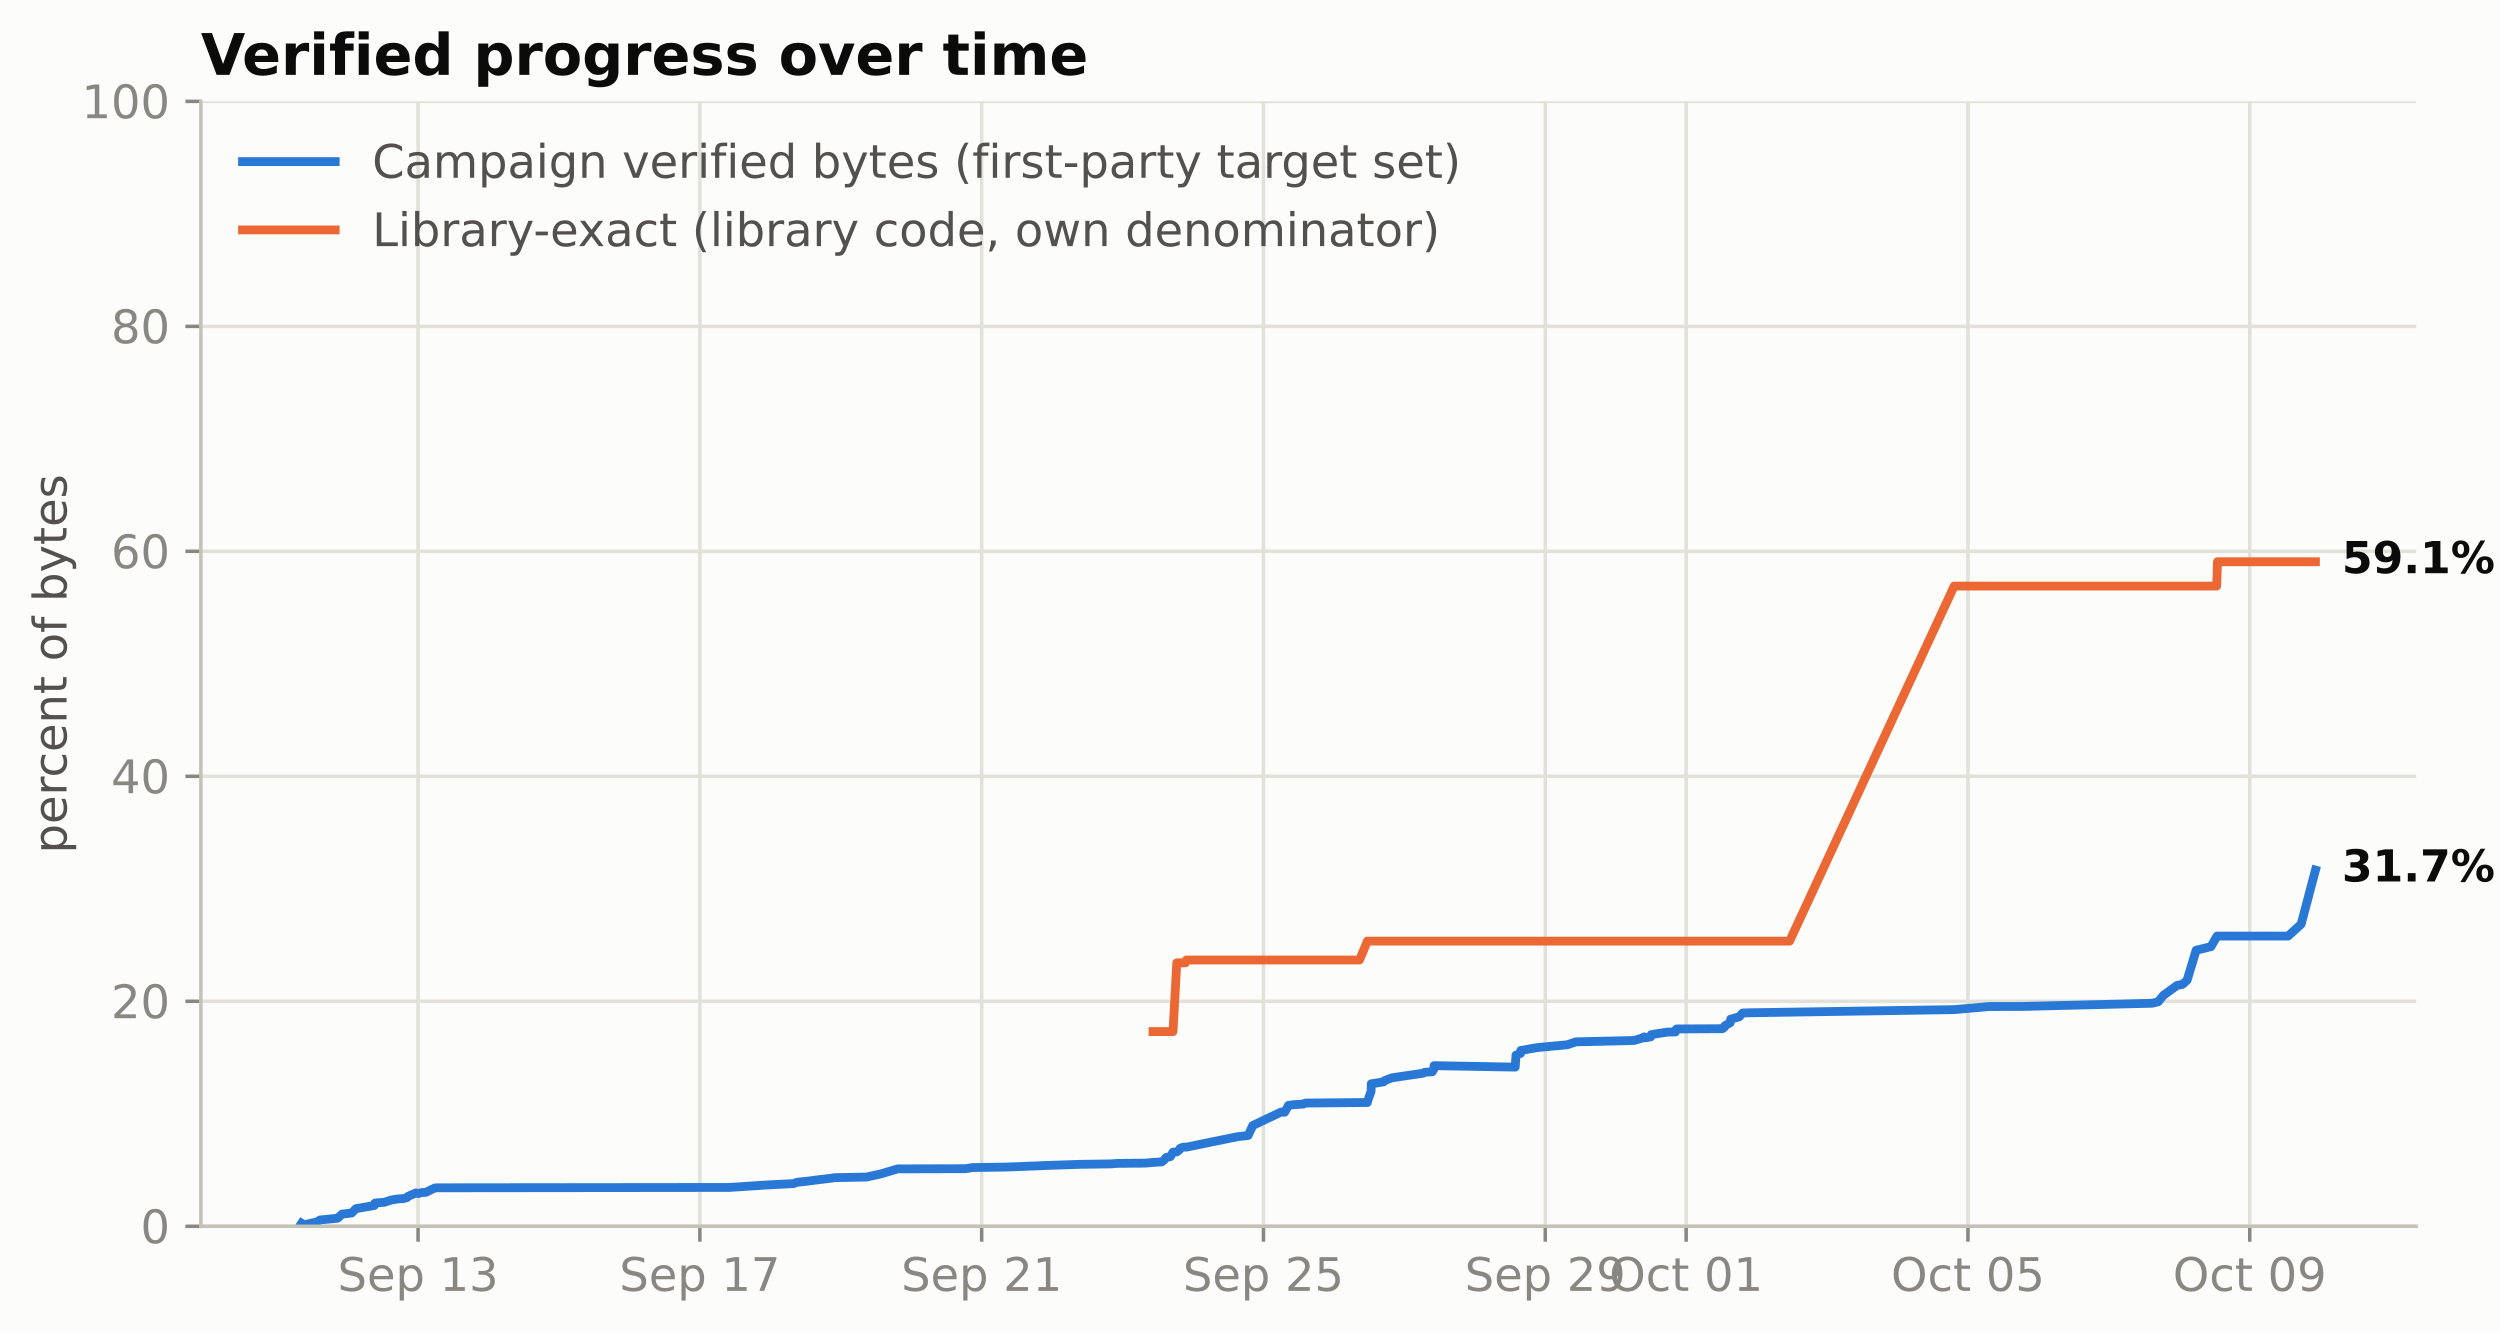
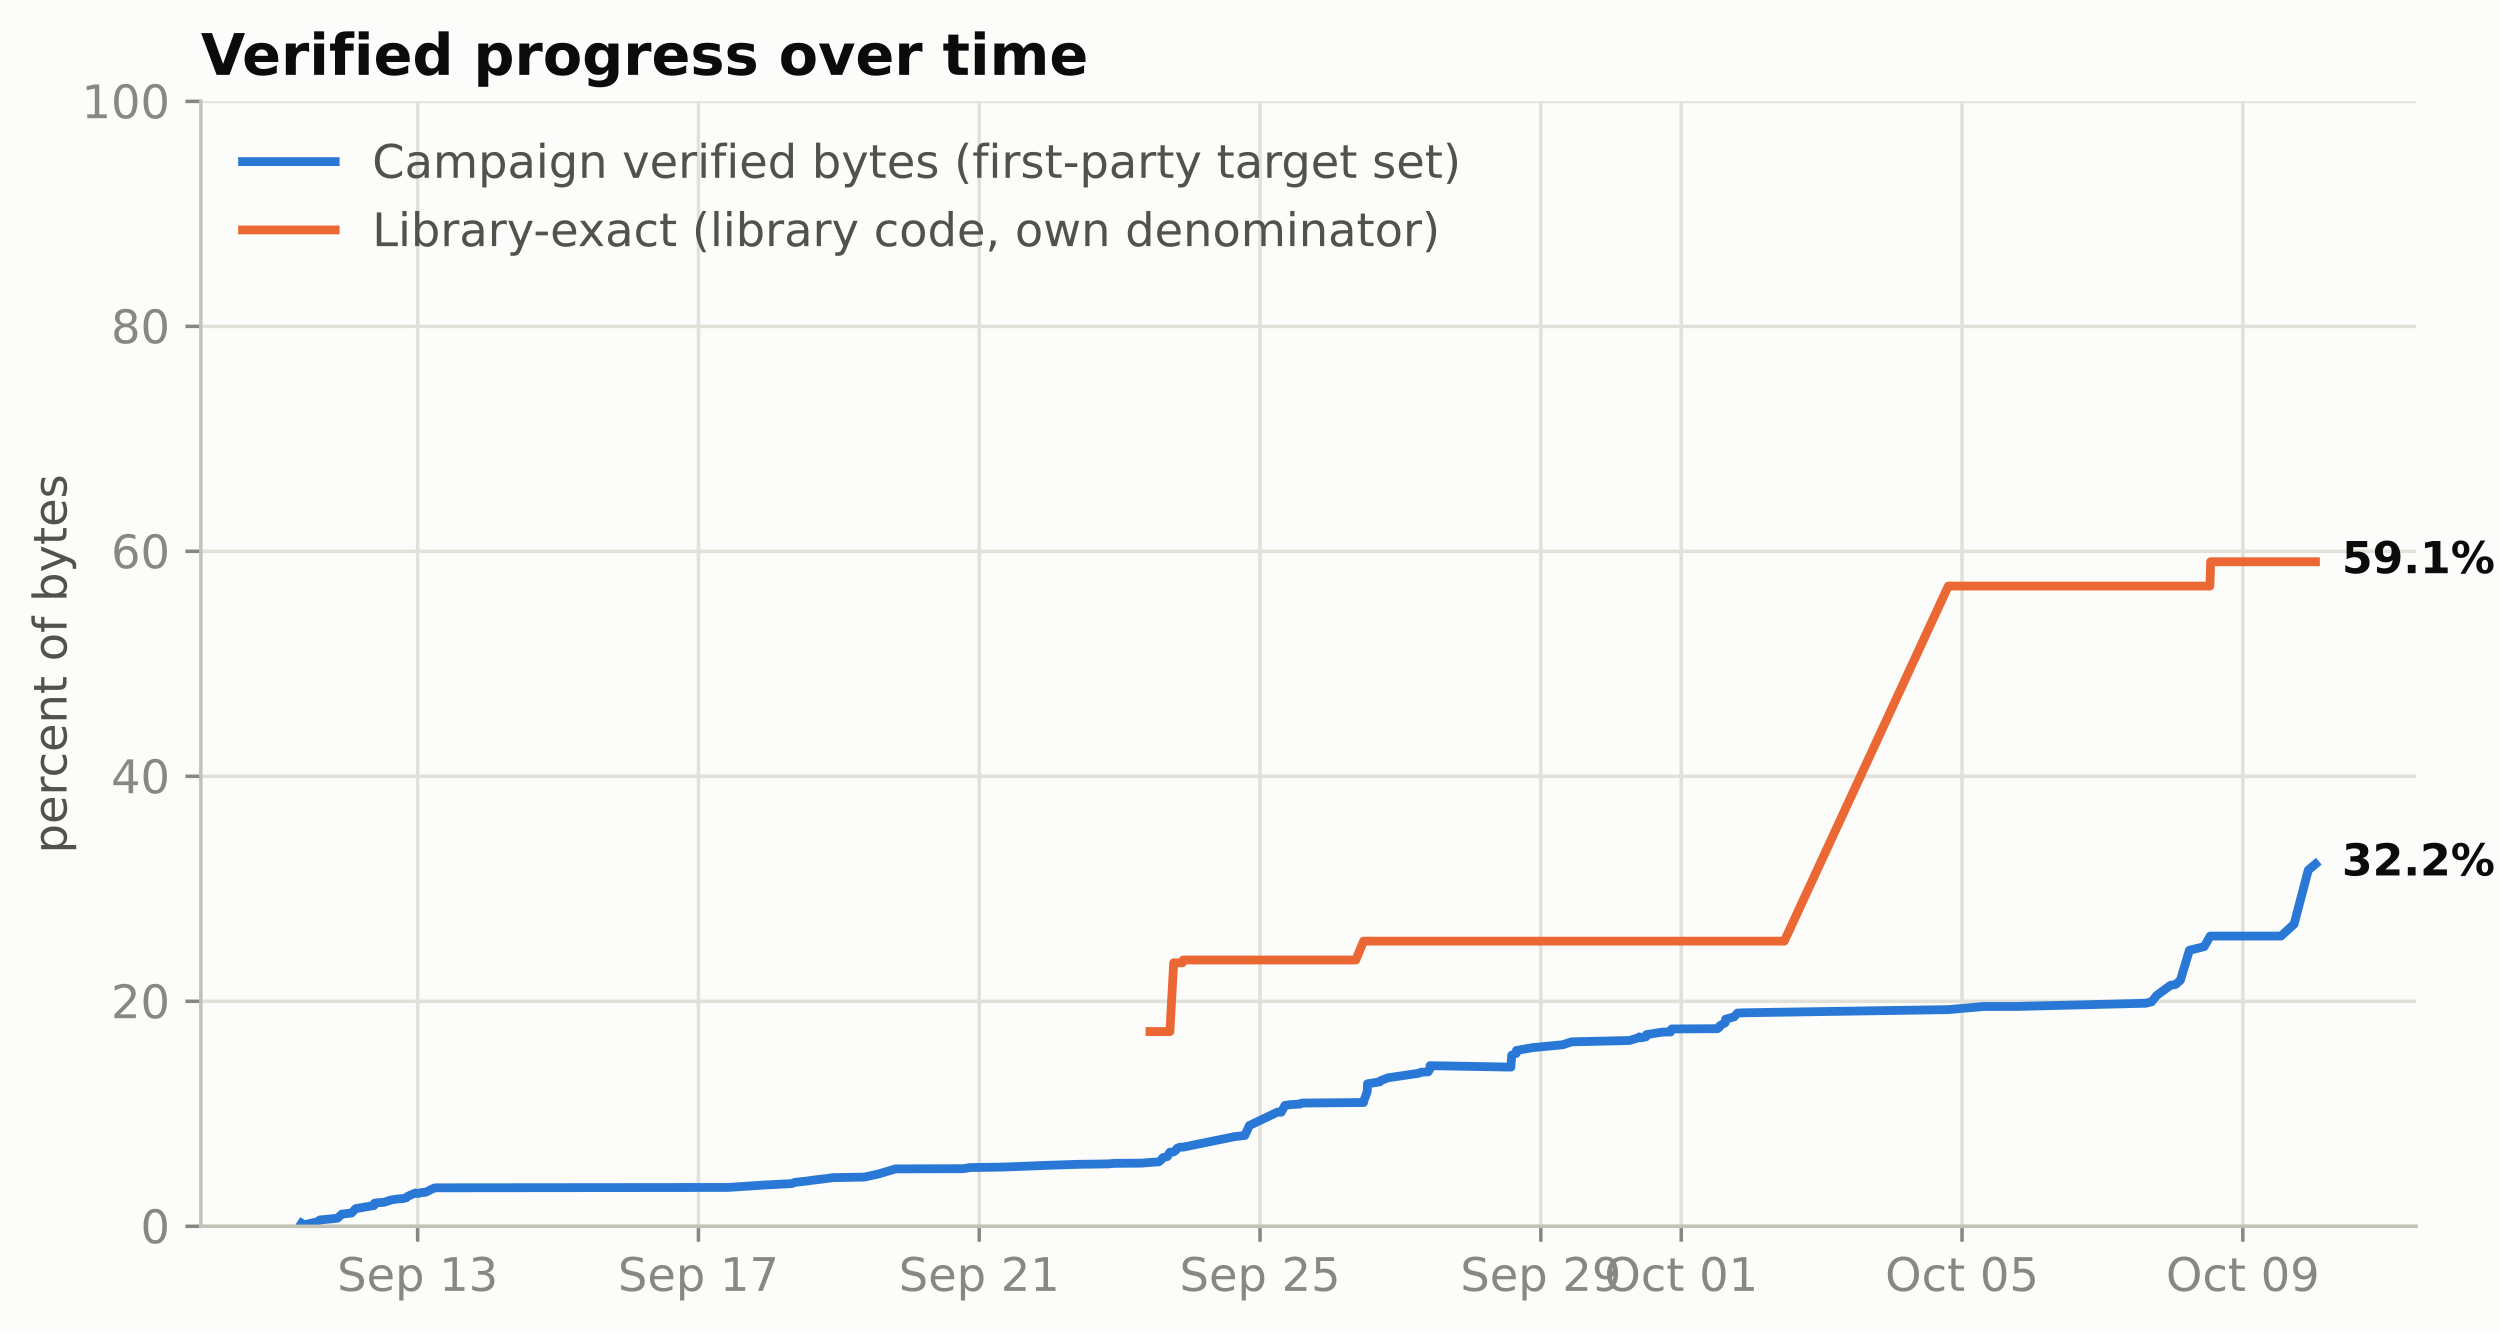
<svg xmlns="http://www.w3.org/2000/svg" xmlns:xlink="http://www.w3.org/1999/xlink" width="566.745pt" height="302.26pt" viewBox="0 0 566.745 302.26" version="1.1">
  <defs>
    <style type="text/css">*{stroke-linejoin: round; stroke-linecap: butt}</style>
  </defs>
  <g id="figure_1">
    <g id="patch_1">
      <path d="M 0 302.26  L 566.745 302.26  L 566.745 0  L 0 0  z " style="fill: #fcfcfb" />
    </g>
    <g id="axes_1">
      <g id="patch_2">
        <path d="M 45.536 278  L 547.736 278  L 547.736 22.976  L 45.536 22.976  z " style="fill: #fcfcfb" />
      </g>
      <g id="matplotlib.axis_1">
        <g id="xtick_1">
          <g id="line2d_1">
-             <path d="M 94.775 278  L 94.775 22.976  " clip-path="url(#pf7d3f120eb)" style="fill: none; stroke: #e1e0d9; stroke-width: 0.8; stroke-linecap: square" />
+             <path d="M 94.682 278  L 94.682 22.976  " clip-path="url(#pf7d3f120eb)" style="fill: none; stroke: #e1e0d9; stroke-width: 0.8; stroke-linecap: square" />
          </g>
          <g id="line2d_2">
            <defs>
              <path id="mc9588ca993" d="M 0 0  L 0 3.5  " style="stroke: #898781; stroke-width: 0.8" />
            </defs>
            <g>
-               <use xlink:href="#mc9588ca993" x="94.775" y="278" style="fill: #898781; stroke: #898781; stroke-width: 0.8" />
+               <use xlink:href="#mc9588ca993" x="94.682" y="278" style="fill: #898781; stroke: #898781; stroke-width: 0.8" />
            </g>
          </g>
          <g id="text_1">
-             <text style="font-size: 10.5px; font-family: 'Segoe UI', 'DejaVu Sans', 'Bitstream Vera Sans', 'Computer Modern Sans Serif', 'Lucida Grande', 'Verdana', 'Geneva', 'Lucid', 'Arial', 'Helvetica', 'Avant Garde', sans-serif; text-anchor: middle; fill: #898781" x="94.775" y="292.645" transform="rotate(-0 94.77547 292.6447)">Sep 13</text>
+             <text style="font-size: 10.5px; font-family: 'Segoe UI', 'DejaVu Sans', 'Bitstream Vera Sans', 'Computer Modern Sans Serif', 'Lucida Grande', 'Verdana', 'Geneva', 'Lucid', 'Arial', 'Helvetica', 'Avant Garde', sans-serif; text-anchor: middle; fill: #898781" x="94.682" y="292.645" transform="rotate(-0 94.6816 292.6447)">Sep 13</text>
          </g>
        </g>
        <g id="xtick_2">
          <g id="line2d_3">
-             <path d="M 158.658 278  L 158.658 22.976  " clip-path="url(#pf7d3f120eb)" style="fill: none; stroke: #e1e0d9; stroke-width: 0.8; stroke-linecap: square" />
+             <path d="M 158.337 278  L 158.337 22.976  " clip-path="url(#pf7d3f120eb)" style="fill: none; stroke: #e1e0d9; stroke-width: 0.8; stroke-linecap: square" />
          </g>
          <g id="line2d_4">
            <g>
-               <use xlink:href="#mc9588ca993" x="158.658" y="278" style="fill: #898781; stroke: #898781; stroke-width: 0.8" />
+               <use xlink:href="#mc9588ca993" x="158.337" y="278" style="fill: #898781; stroke: #898781; stroke-width: 0.8" />
            </g>
          </g>
          <g id="text_2">
-             <text style="font-size: 10.5px; font-family: 'Segoe UI', 'DejaVu Sans', 'Bitstream Vera Sans', 'Computer Modern Sans Serif', 'Lucida Grande', 'Verdana', 'Geneva', 'Lucid', 'Arial', 'Helvetica', 'Avant Garde', sans-serif; text-anchor: middle; fill: #898781" x="158.658" y="292.645" transform="rotate(-0 158.6583 292.6447)">Sep 17</text>
+             <text style="font-size: 10.5px; font-family: 'Segoe UI', 'DejaVu Sans', 'Bitstream Vera Sans', 'Computer Modern Sans Serif', 'Lucida Grande', 'Verdana', 'Geneva', 'Lucid', 'Arial', 'Helvetica', 'Avant Garde', sans-serif; text-anchor: middle; fill: #898781" x="158.337" y="292.645" transform="rotate(-0 158.3374 292.6447)">Sep 17</text>
          </g>
        </g>
        <g id="xtick_3">
          <g id="line2d_5">
-             <path d="M 222.541 278  L 222.541 22.976  " clip-path="url(#pf7d3f120eb)" style="fill: none; stroke: #e1e0d9; stroke-width: 0.8; stroke-linecap: square" />
+             <path d="M 221.993 278  L 221.993 22.976  " clip-path="url(#pf7d3f120eb)" style="fill: none; stroke: #e1e0d9; stroke-width: 0.8; stroke-linecap: square" />
          </g>
          <g id="line2d_6">
            <g>
-               <use xlink:href="#mc9588ca993" x="222.541" y="278" style="fill: #898781; stroke: #898781; stroke-width: 0.8" />
+               <use xlink:href="#mc9588ca993" x="221.993" y="278" style="fill: #898781; stroke: #898781; stroke-width: 0.8" />
            </g>
          </g>
          <g id="text_3">
-             <text style="font-size: 10.5px; font-family: 'Segoe UI', 'DejaVu Sans', 'Bitstream Vera Sans', 'Computer Modern Sans Serif', 'Lucida Grande', 'Verdana', 'Geneva', 'Lucid', 'Arial', 'Helvetica', 'Avant Garde', sans-serif; text-anchor: middle; fill: #898781" x="222.541" y="292.645" transform="rotate(-0 222.5411 292.6447)">Sep 21</text>
+             <text style="font-size: 10.5px; font-family: 'Segoe UI', 'DejaVu Sans', 'Bitstream Vera Sans', 'Computer Modern Sans Serif', 'Lucida Grande', 'Verdana', 'Geneva', 'Lucid', 'Arial', 'Helvetica', 'Avant Garde', sans-serif; text-anchor: middle; fill: #898781" x="221.993" y="292.645" transform="rotate(-0 221.9932 292.6447)">Sep 21</text>
          </g>
        </g>
        <g id="xtick_4">
          <g id="line2d_7">
-             <path d="M 286.424 278  L 286.424 22.976  " clip-path="url(#pf7d3f120eb)" style="fill: none; stroke: #e1e0d9; stroke-width: 0.8; stroke-linecap: square" />
+             <path d="M 285.649 278  L 285.649 22.976  " clip-path="url(#pf7d3f120eb)" style="fill: none; stroke: #e1e0d9; stroke-width: 0.8; stroke-linecap: square" />
          </g>
          <g id="line2d_8">
            <g>
-               <use xlink:href="#mc9588ca993" x="286.424" y="278" style="fill: #898781; stroke: #898781; stroke-width: 0.8" />
+               <use xlink:href="#mc9588ca993" x="285.649" y="278" style="fill: #898781; stroke: #898781; stroke-width: 0.8" />
            </g>
          </g>
          <g id="text_4">
-             <text style="font-size: 10.5px; font-family: 'Segoe UI', 'DejaVu Sans', 'Bitstream Vera Sans', 'Computer Modern Sans Serif', 'Lucida Grande', 'Verdana', 'Geneva', 'Lucid', 'Arial', 'Helvetica', 'Avant Garde', sans-serif; text-anchor: middle; fill: #898781" x="286.424" y="292.645" transform="rotate(-0 286.4239 292.6447)">Sep 25</text>
+             <text style="font-size: 10.5px; font-family: 'Segoe UI', 'DejaVu Sans', 'Bitstream Vera Sans', 'Computer Modern Sans Serif', 'Lucida Grande', 'Verdana', 'Geneva', 'Lucid', 'Arial', 'Helvetica', 'Avant Garde', sans-serif; text-anchor: middle; fill: #898781" x="285.649" y="292.645" transform="rotate(-0 285.6489 292.6447)">Sep 25</text>
          </g>
        </g>
        <g id="xtick_5">
          <g id="line2d_9">
-             <path d="M 350.307 278  L 350.307 22.976  " clip-path="url(#pf7d3f120eb)" style="fill: none; stroke: #e1e0d9; stroke-width: 0.8; stroke-linecap: square" />
+             <path d="M 349.305 278  L 349.305 22.976  " clip-path="url(#pf7d3f120eb)" style="fill: none; stroke: #e1e0d9; stroke-width: 0.8; stroke-linecap: square" />
          </g>
          <g id="line2d_10">
            <g>
-               <use xlink:href="#mc9588ca993" x="350.307" y="278" style="fill: #898781; stroke: #898781; stroke-width: 0.8" />
+               <use xlink:href="#mc9588ca993" x="349.305" y="278" style="fill: #898781; stroke: #898781; stroke-width: 0.8" />
            </g>
          </g>
          <g id="text_5">
-             <text style="font-size: 10.5px; font-family: 'Segoe UI', 'DejaVu Sans', 'Bitstream Vera Sans', 'Computer Modern Sans Serif', 'Lucida Grande', 'Verdana', 'Geneva', 'Lucid', 'Arial', 'Helvetica', 'Avant Garde', sans-serif; text-anchor: middle; fill: #898781" x="350.307" y="292.645" transform="rotate(-0 350.3067 292.6447)">Sep 29</text>
+             <text style="font-size: 10.5px; font-family: 'Segoe UI', 'DejaVu Sans', 'Bitstream Vera Sans', 'Computer Modern Sans Serif', 'Lucida Grande', 'Verdana', 'Geneva', 'Lucid', 'Arial', 'Helvetica', 'Avant Garde', sans-serif; text-anchor: middle; fill: #898781" x="349.305" y="292.645" transform="rotate(-0 349.3047 292.6447)">Sep 29</text>
          </g>
        </g>
        <g id="xtick_6">
          <g id="line2d_11">
-             <path d="M 382.248 278  L 382.248 22.976  " clip-path="url(#pf7d3f120eb)" style="fill: none; stroke: #e1e0d9; stroke-width: 0.8; stroke-linecap: square" />
+             <path d="M 381.133 278  L 381.133 22.976  " clip-path="url(#pf7d3f120eb)" style="fill: none; stroke: #e1e0d9; stroke-width: 0.8; stroke-linecap: square" />
          </g>
          <g id="line2d_12">
            <g>
-               <use xlink:href="#mc9588ca993" x="382.248" y="278" style="fill: #898781; stroke: #898781; stroke-width: 0.8" />
+               <use xlink:href="#mc9588ca993" x="381.133" y="278" style="fill: #898781; stroke: #898781; stroke-width: 0.8" />
            </g>
          </g>
          <g id="text_6">
-             <text style="font-size: 10.5px; font-family: 'Segoe UI', 'DejaVu Sans', 'Bitstream Vera Sans', 'Computer Modern Sans Serif', 'Lucida Grande', 'Verdana', 'Geneva', 'Lucid', 'Arial', 'Helvetica', 'Avant Garde', sans-serif; text-anchor: middle; fill: #898781" x="382.248" y="292.645" transform="rotate(-0 382.2481 292.6447)">Oct 01</text>
+             <text style="font-size: 10.5px; font-family: 'Segoe UI', 'DejaVu Sans', 'Bitstream Vera Sans', 'Computer Modern Sans Serif', 'Lucida Grande', 'Verdana', 'Geneva', 'Lucid', 'Arial', 'Helvetica', 'Avant Garde', sans-serif; text-anchor: middle; fill: #898781" x="381.133" y="292.645" transform="rotate(-0 381.1326 292.6447)">Oct 01</text>
          </g>
        </g>
        <g id="xtick_7">
          <g id="line2d_13">
-             <path d="M 446.131 278  L 446.131 22.976  " clip-path="url(#pf7d3f120eb)" style="fill: none; stroke: #e1e0d9; stroke-width: 0.8; stroke-linecap: square" />
+             <path d="M 444.788 278  L 444.788 22.976  " clip-path="url(#pf7d3f120eb)" style="fill: none; stroke: #e1e0d9; stroke-width: 0.8; stroke-linecap: square" />
          </g>
          <g id="line2d_14">
            <g>
-               <use xlink:href="#mc9588ca993" x="446.131" y="278" style="fill: #898781; stroke: #898781; stroke-width: 0.8" />
+               <use xlink:href="#mc9588ca993" x="444.788" y="278" style="fill: #898781; stroke: #898781; stroke-width: 0.8" />
            </g>
          </g>
          <g id="text_7">
-             <text style="font-size: 10.5px; font-family: 'Segoe UI', 'DejaVu Sans', 'Bitstream Vera Sans', 'Computer Modern Sans Serif', 'Lucida Grande', 'Verdana', 'Geneva', 'Lucid', 'Arial', 'Helvetica', 'Avant Garde', sans-serif; text-anchor: middle; fill: #898781" x="446.131" y="292.645" transform="rotate(-0 446.1309 292.6447)">Oct 05</text>
+             <text style="font-size: 10.5px; font-family: 'Segoe UI', 'DejaVu Sans', 'Bitstream Vera Sans', 'Computer Modern Sans Serif', 'Lucida Grande', 'Verdana', 'Geneva', 'Lucid', 'Arial', 'Helvetica', 'Avant Garde', sans-serif; text-anchor: middle; fill: #898781" x="444.788" y="292.645" transform="rotate(-0 444.7884 292.6447)">Oct 05</text>
          </g>
        </g>
        <g id="xtick_8">
          <g id="line2d_15">
-             <path d="M 510.014 278  L 510.014 22.976  " clip-path="url(#pf7d3f120eb)" style="fill: none; stroke: #e1e0d9; stroke-width: 0.8; stroke-linecap: square" />
+             <path d="M 508.444 278  L 508.444 22.976  " clip-path="url(#pf7d3f120eb)" style="fill: none; stroke: #e1e0d9; stroke-width: 0.8; stroke-linecap: square" />
          </g>
          <g id="line2d_16">
            <g>
-               <use xlink:href="#mc9588ca993" x="510.014" y="278" style="fill: #898781; stroke: #898781; stroke-width: 0.8" />
+               <use xlink:href="#mc9588ca993" x="508.444" y="278" style="fill: #898781; stroke: #898781; stroke-width: 0.8" />
            </g>
          </g>
          <g id="text_8">
-             <text style="font-size: 10.5px; font-family: 'Segoe UI', 'DejaVu Sans', 'Bitstream Vera Sans', 'Computer Modern Sans Serif', 'Lucida Grande', 'Verdana', 'Geneva', 'Lucid', 'Arial', 'Helvetica', 'Avant Garde', sans-serif; text-anchor: middle; fill: #898781" x="510.014" y="292.645" transform="rotate(-0 510.0137 292.6447)">Oct 09</text>
+             <text style="font-size: 10.5px; font-family: 'Segoe UI', 'DejaVu Sans', 'Bitstream Vera Sans', 'Computer Modern Sans Serif', 'Lucida Grande', 'Verdana', 'Geneva', 'Lucid', 'Arial', 'Helvetica', 'Avant Garde', sans-serif; text-anchor: middle; fill: #898781" x="508.444" y="292.645" transform="rotate(-0 508.4442 292.6447)">Oct 09</text>
          </g>
        </g>
      </g>
      <g id="matplotlib.axis_2">
        <g id="ytick_1">
          <g id="line2d_17">
            <path d="M 45.536 278  L 547.736 278  " clip-path="url(#pf7d3f120eb)" style="fill: none; stroke: #e1e0d9; stroke-width: 0.8; stroke-linecap: square" />
          </g>
          <g id="line2d_18">
            <defs>
              <path id="mee49852863" d="M 0 0  L -3.5 0  " style="stroke: #898781; stroke-width: 0.8" />
            </defs>
            <g>
              <use xlink:href="#mee49852863" x="45.536" y="278" style="fill: #898781; stroke: #898781; stroke-width: 0.8" />
            </g>
          </g>
          <g id="text_9">
            <text style="font-size: 10.5px; font-family: 'Segoe UI', 'DejaVu Sans', 'Bitstream Vera Sans', 'Computer Modern Sans Serif', 'Lucida Grande', 'Verdana', 'Geneva', 'Lucid', 'Arial', 'Helvetica', 'Avant Garde', sans-serif; text-anchor: end; fill: #898781" x="38.536" y="281.823" transform="rotate(-0 38.53609 281.8225)">0</text>
          </g>
        </g>
        <g id="ytick_2">
          <g id="line2d_19">
            <path d="M 45.536 226.996  L 547.736 226.996  " clip-path="url(#pf7d3f120eb)" style="fill: none; stroke: #e1e0d9; stroke-width: 0.8; stroke-linecap: square" />
          </g>
          <g id="line2d_20">
            <g>
              <use xlink:href="#mee49852863" x="45.536" y="226.996" style="fill: #898781; stroke: #898781; stroke-width: 0.8" />
            </g>
          </g>
          <g id="text_10">
            <text style="font-size: 10.5px; font-family: 'Segoe UI', 'DejaVu Sans', 'Bitstream Vera Sans', 'Computer Modern Sans Serif', 'Lucida Grande', 'Verdana', 'Geneva', 'Lucid', 'Arial', 'Helvetica', 'Avant Garde', sans-serif; text-anchor: end; fill: #898781" x="38.536" y="230.818" transform="rotate(-0 38.53609 230.8177)">20</text>
          </g>
        </g>
        <g id="ytick_3">
          <g id="line2d_21">
            <path d="M 45.536 175.991  L 547.736 175.991  " clip-path="url(#pf7d3f120eb)" style="fill: none; stroke: #e1e0d9; stroke-width: 0.8; stroke-linecap: square" />
          </g>
          <g id="line2d_22">
            <g>
              <use xlink:href="#mee49852863" x="45.536" y="175.991" style="fill: #898781; stroke: #898781; stroke-width: 0.8" />
            </g>
          </g>
          <g id="text_11">
            <text style="font-size: 10.5px; font-family: 'Segoe UI', 'DejaVu Sans', 'Bitstream Vera Sans', 'Computer Modern Sans Serif', 'Lucida Grande', 'Verdana', 'Geneva', 'Lucid', 'Arial', 'Helvetica', 'Avant Garde', sans-serif; text-anchor: end; fill: #898781" x="38.536" y="179.813" transform="rotate(-0 38.53609 179.813)">40</text>
          </g>
        </g>
        <g id="ytick_4">
          <g id="line2d_23">
            <path d="M 45.536 124.986  L 547.736 124.986  " clip-path="url(#pf7d3f120eb)" style="fill: none; stroke: #e1e0d9; stroke-width: 0.8; stroke-linecap: square" />
          </g>
          <g id="line2d_24">
            <g>
              <use xlink:href="#mee49852863" x="45.536" y="124.986" style="fill: #898781; stroke: #898781; stroke-width: 0.8" />
            </g>
          </g>
          <g id="text_12">
            <text style="font-size: 10.5px; font-family: 'Segoe UI', 'DejaVu Sans', 'Bitstream Vera Sans', 'Computer Modern Sans Serif', 'Lucida Grande', 'Verdana', 'Geneva', 'Lucid', 'Arial', 'Helvetica', 'Avant Garde', sans-serif; text-anchor: end; fill: #898781" x="38.536" y="128.808" transform="rotate(-0 38.53609 128.8082)">60</text>
          </g>
        </g>
        <g id="ytick_5">
          <g id="line2d_25">
            <path d="M 45.536 73.981  L 547.736 73.981  " clip-path="url(#pf7d3f120eb)" style="fill: none; stroke: #e1e0d9; stroke-width: 0.8; stroke-linecap: square" />
          </g>
          <g id="line2d_26">
            <g>
              <use xlink:href="#mee49852863" x="45.536" y="73.981" style="fill: #898781; stroke: #898781; stroke-width: 0.8" />
            </g>
          </g>
          <g id="text_13">
            <text style="font-size: 10.5px; font-family: 'Segoe UI', 'DejaVu Sans', 'Bitstream Vera Sans', 'Computer Modern Sans Serif', 'Lucida Grande', 'Verdana', 'Geneva', 'Lucid', 'Arial', 'Helvetica', 'Avant Garde', sans-serif; text-anchor: end; fill: #898781" x="38.536" y="77.803" transform="rotate(-0 38.53609 77.80335)">80</text>
          </g>
        </g>
        <g id="ytick_6">
          <g id="line2d_27">
            <path d="M 45.536 22.976  L 547.736 22.976  " clip-path="url(#pf7d3f120eb)" style="fill: none; stroke: #e1e0d9; stroke-width: 0.8; stroke-linecap: square" />
          </g>
          <g id="line2d_28">
            <g>
              <use xlink:href="#mee49852863" x="45.536" y="22.976" style="fill: #898781; stroke: #898781; stroke-width: 0.8" />
            </g>
          </g>
          <g id="text_14">
            <text style="font-size: 10.5px; font-family: 'Segoe UI', 'DejaVu Sans', 'Bitstream Vera Sans', 'Computer Modern Sans Serif', 'Lucida Grande', 'Verdana', 'Geneva', 'Lucid', 'Arial', 'Helvetica', 'Avant Garde', sans-serif; text-anchor: end; fill: #898781" x="38.536" y="26.799" transform="rotate(-0 38.53609 26.79855)">100</text>
          </g>
        </g>
        <g id="text_15">
          <text style="font-size: 10.5px; font-family: 'Segoe UI', 'DejaVu Sans', 'Bitstream Vera Sans', 'Computer Modern Sans Serif', 'Lucida Grande', 'Verdana', 'Geneva', 'Lucid', 'Arial', 'Helvetica', 'Avant Garde', sans-serif; text-anchor: middle; fill: #52514e" x="15.085" y="150.488" transform="rotate(-90 15.08484 150.4884)">percent of bytes</text>
        </g>
      </g>
      <g id="line2d_29">
-         <path d="M 68.363 277.312  L 68.93 277.682  L 69.076 277.615  L 71.923 276.993  L 72.547 276.565  L 76.527 276.172  L 77.55 275.236  L 79.726 274.989  L 80.694 273.997  L 84.858 273.28  L 84.962 272.775  L 85.194 272.701  L 87.106 272.561  L 88.712 272.038  L 90.157 271.806  L 91.525 271.706  L 92.271 271.487  L 92.456 271.237  L 92.784 271.107  L 92.989 270.992  L 93.788 270.646  L 94.311 270.436  L 94.848 270.574  L 95.633 270.35  L 96.531 270.299  L 97.578 269.799  L 97.687 269.704  L 98.395 269.429  L 98.519 269.319  L 99.211 269.271  L 165.328 269.192  L 173.559 268.649  L 179.913 268.317  L 180.632 268.037  L 183.317 267.741  L 184.701 267.547  L 188.449 267.09  L 189.19 266.971  L 196.406 266.841  L 199.665 266.126  L 203.398 265.009  L 203.632 264.984  L 218.921 264.938  L 220.407 264.686  L 227.94 264.573  L 234.929 264.306  L 237.625 264.193  L 244.992 263.951  L 251.965 263.849  L 253.23 263.734  L 259.582 263.678  L 261.392 263.518  L 263.358 263.395  L 263.909 262.967  L 264.336 262.416  L 265.326 262.197  L 265.915 261.199  L 266.775 261.133  L 267.351 260.682  L 267.509 260.337  L 268.223 260.057  L 268.941 260.057  L 280.63 257.667  L 282.952 257.412  L 283.993 255.153  L 290.413 252.098  L 291.226 252.144  L 292.097 250.59  L 293.283 250.422  L 295.492 250.295  L 295.89 250.063  L 309.976 249.935  L 309.999 249.693  L 310.82 247.418  L 310.862 245.699  L 313.685 245.25  L 313.827 245  L 315.539 244.337  L 322.666 243.287  L 322.993 243.077  L 324.693 242.973  L 325.047 242.371  L 325.096 241.586  L 343.497 241.912  L 343.67 239.206  L 344.714 238.796  L 344.753 238.14  L 348.485 237.487  L 355.285 236.845  L 357.264 236.184  L 370.462 235.876  L 372.668 235.218  L 372.713 235.062  L 373.019 235.274  L 374.199 235.062  L 374.333 234.547  L 378.002 233.971  L 379.819 233.94  L 379.837 233.537  L 380.095 233.262  L 390.487 233.2  L 390.918 232.869  L 391.011 232.55  L 392.248 231.854  L 392.34 231.043  L 394.245 230.528  L 395.059 229.65  L 396.619 229.594  L 443.015 228.878  L 450.973 228.174  L 458.603 228.159  L 487.945 227.427  L 489.262 227.098  L 490.441 225.641  L 493.555 223.379  L 494.727 223.173  L 495.808 222.224  L 497.859 215.42  L 501.217 214.601  L 502.595 212.204  L 518.699 212.204  L 521.669 209.498  L 524.909 197.245  L 524.909 197.245  " clip-path="url(#pf7d3f120eb)" style="fill: none; stroke: #2a78d6; stroke-width: 2; stroke-linecap: square" />
+         <path d="M 68.363 277.312  L 68.928 277.682  L 69.073 277.615  L 71.91 276.993  L 72.532 276.565  L 76.498 276.172  L 77.518 275.236  L 79.686 274.989  L 80.65 273.997  L 84.799 273.28  L 84.903 272.775  L 85.135 272.701  L 87.04 272.561  L 88.64 272.038  L 90.08 271.806  L 91.443 271.706  L 92.186 271.487  L 92.371 271.237  L 92.698 271.107  L 92.901 270.992  L 93.697 270.646  L 94.219 270.436  L 94.753 270.574  L 95.536 270.35  L 96.431 270.299  L 97.474 269.799  L 97.583 269.704  L 98.288 269.429  L 98.411 269.319  L 99.102 269.271  L 164.984 269.192  L 173.185 268.649  L 179.516 268.317  L 180.233 268.037  L 182.909 267.741  L 184.287 267.547  L 188.022 267.09  L 188.761 266.971  L 195.951 266.841  L 199.198 266.126  L 202.918 265.009  L 203.152 264.984  L 218.386 264.938  L 219.867 264.686  L 227.372 264.573  L 234.337 264.306  L 237.023 264.193  L 244.364 263.951  L 251.313 263.849  L 252.573 263.734  L 258.902 263.678  L 260.706 263.518  L 262.665 263.395  L 263.214 262.967  L 263.64 262.416  L 264.627 262.197  L 265.213 261.199  L 266.07 261.133  L 266.644 260.682  L 266.801 260.337  L 267.513 260.057  L 268.228 260.057  L 279.876 257.667  L 282.19 257.412  L 283.227 255.153  L 289.624 252.098  L 290.434 252.144  L 291.302 250.59  L 292.484 250.422  L 294.685 250.295  L 295.081 250.063  L 309.118 249.935  L 309.14 249.693  L 309.959 247.418  L 310 245.699  L 312.814 245.25  L 312.955 245  L 314.66 244.337  L 321.763 243.287  L 322.088 243.077  L 323.782 242.973  L 324.135 242.371  L 324.184 241.586  L 342.519 241.912  L 342.692 239.206  L 343.732 238.796  L 343.771 238.14  L 347.49 237.487  L 354.265 236.845  L 356.237 236.184  L 369.388 235.876  L 371.586 235.218  L 371.632 235.062  L 371.936 235.274  L 373.112 235.062  L 373.245 234.547  L 376.902 233.971  L 378.712 233.94  L 378.73 233.537  L 378.987 233.262  L 389.342 233.2  L 389.772 232.869  L 389.864 232.55  L 391.097 231.854  L 391.188 231.043  L 393.087 230.528  L 393.897 229.65  L 395.452 229.594  L 441.684 228.878  L 449.613 228.174  L 457.216 228.159  L 486.454 227.427  L 487.766 227.098  L 488.941 225.641  L 492.044 223.379  L 493.212 223.173  L 494.289 222.224  L 496.332 215.42  L 499.679 214.601  L 501.052 212.204  L 517.099 212.204  L 520.058 209.498  L 523.286 197.245  L 524.909 195.88  L 524.909 195.88  " clip-path="url(#pf7d3f120eb)" style="fill: none; stroke: #2a78d6; stroke-width: 2; stroke-linecap: square" />
      </g>
      <g id="line2d_30">
-         <path d="M 261.392 233.856  L 263.358 233.856  L 263.909 233.856  L 264.336 233.856  L 265.326 233.856  L 265.915 233.856  L 266.775 218.271  L 267.351 218.271  L 267.509 218.271  L 268.223 218.271  L 268.749 218.271  L 268.941 217.629  L 279.596 217.629  L 280.047 217.629  L 280.63 217.629  L 282.952 217.629  L 283.993 217.629  L 290.413 217.629  L 291.226 217.629  L 292.097 217.629  L 293.283 217.629  L 295.492 217.629  L 295.89 217.629  L 308.204 217.629  L 309.976 213.349  L 309.999 213.349  L 310.82 213.349  L 310.862 213.349  L 313.685 213.349  L 313.827 213.349  L 314.459 213.349  L 315.539 213.349  L 322.666 213.349  L 322.993 213.349  L 324.693 213.349  L 325.047 213.349  L 325.096 213.349  L 343.497 213.349  L 343.584 213.349  L 343.599 213.349  L 343.67 213.349  L 344.714 213.349  L 344.735 213.349  L 344.753 213.349  L 348.485 213.349  L 355.268 213.349  L 355.285 213.349  L 356.892 213.349  L 357.264 213.349  L 370.462 213.349  L 372.668 213.349  L 372.713 213.349  L 373.019 213.349  L 374.199 213.349  L 374.333 213.349  L 376.201 213.349  L 377.097 213.349  L 377.875 213.349  L 378.002 213.349  L 379.788 213.349  L 379.819 213.349  L 379.837 213.349  L 380.034 213.349  L 380.095 213.349  L 390.487 213.349  L 390.918 213.349  L 390.936 213.349  L 391.011 213.349  L 392.248 213.349  L 392.307 213.349  L 392.34 213.349  L 394.245 213.349  L 395.059 213.349  L 396.619 213.349  L 405.697 213.349  L 443.015 132.856  L 450.973 132.856  L 458.603 132.856  L 487.945 132.856  L 489.262 132.856  L 490.441 132.856  L 493.555 132.856  L 494.727 132.856  L 495.808 132.856  L 496.843 132.856  L 497.859 132.856  L 501.117 132.856  L 501.15 132.856  L 501.175 132.856  L 501.217 132.856  L 502.513 132.856  L 502.595 130.79  L 502.691 127.35  L 518.699 127.35  L 521.669 127.35  L 524.909 127.35  " clip-path="url(#pf7d3f120eb)" style="fill: none; stroke: #eb6834; stroke-width: 2; stroke-linecap: square" />
+         <path d="M 260.706 233.856  L 262.665 233.856  L 263.214 233.856  L 263.64 233.856  L 264.627 233.856  L 265.213 233.856  L 266.07 218.271  L 266.644 218.271  L 266.801 218.271  L 267.513 218.271  L 268.037 218.271  L 268.228 217.629  L 278.845 217.629  L 279.295 217.629  L 279.876 217.629  L 282.19 217.629  L 283.227 217.629  L 289.624 217.629  L 290.434 217.629  L 291.302 217.629  L 292.484 217.629  L 294.685 217.629  L 295.081 217.629  L 307.352 217.629  L 309.118 213.349  L 309.14 213.349  L 309.959 213.349  L 310 213.349  L 312.814 213.349  L 312.955 213.349  L 313.584 213.349  L 314.66 213.349  L 321.763 213.349  L 322.088 213.349  L 323.782 213.349  L 324.135 213.349  L 324.184 213.349  L 342.519 213.349  L 342.606 213.349  L 342.621 213.349  L 342.692 213.349  L 343.732 213.349  L 343.753 213.349  L 343.771 213.349  L 347.49 213.349  L 354.249 213.349  L 354.265 213.349  L 355.866 213.349  L 356.237 213.349  L 369.388 213.349  L 371.586 213.349  L 371.632 213.349  L 371.936 213.349  L 373.112 213.349  L 373.245 213.349  L 375.106 213.349  L 375.999 213.349  L 376.775 213.349  L 376.902 213.349  L 378.681 213.349  L 378.712 213.349  L 378.73 213.349  L 378.927 213.349  L 378.987 213.349  L 389.342 213.349  L 389.772 213.349  L 389.79 213.349  L 389.864 213.349  L 391.097 213.349  L 391.156 213.349  L 391.188 213.349  L 393.087 213.349  L 393.897 213.349  L 395.452 213.349  L 404.498 213.349  L 441.684 132.856  L 449.613 132.856  L 457.216 132.856  L 486.454 132.856  L 487.766 132.856  L 488.941 132.856  L 492.044 132.856  L 493.212 132.856  L 494.289 132.856  L 495.32 132.856  L 496.332 132.856  L 499.579 132.856  L 499.612 132.856  L 499.636 132.856  L 499.679 132.856  L 500.97 132.856  L 501.052 130.79  L 501.147 127.35  L 517.099 127.35  L 520.058 127.35  L 523.286 127.35  L 524.909 127.35  " clip-path="url(#pf7d3f120eb)" style="fill: none; stroke: #eb6834; stroke-width: 2; stroke-linecap: square" />
      </g>
      <g id="patch_3">
        <path d="M 45.536 278  L 45.536 22.976  " style="fill: none; stroke: #c3c2b7; stroke-width: 0.8; stroke-linejoin: miter; stroke-linecap: square" />
      </g>
      <g id="patch_4">
        <path d="M 45.536 278  L 547.736 278  " style="fill: none; stroke: #c3c2b7; stroke-width: 0.8; stroke-linejoin: miter; stroke-linecap: square" />
      </g>
      <g id="text_16">
-         <text style="font-weight: 700; font-size: 10px; font-family: 'Segoe UI', 'DejaVu Sans', 'Bitstream Vera Sans', 'Computer Modern Sans Serif', 'Lucida Grande', 'Verdana', 'Geneva', 'Lucid', 'Arial', 'Helvetica', 'Avant Garde', sans-serif; text-anchor: start; fill: #0b0b0b" x="530.909" y="199.832" transform="rotate(-0 530.9088 199.8324)">31.7%</text>
+         <text style="font-weight: 700; font-size: 10px; font-family: 'Segoe UI', 'DejaVu Sans', 'Bitstream Vera Sans', 'Computer Modern Sans Serif', 'Lucida Grande', 'Verdana', 'Geneva', 'Lucid', 'Arial', 'Helvetica', 'Avant Garde', sans-serif; text-anchor: start; fill: #0b0b0b" x="530.909" y="198.468" transform="rotate(-0 530.9088 198.468)">32.2%</text>
      </g>
      <g id="text_17">
        <text style="font-weight: 700; font-size: 10px; font-family: 'Segoe UI', 'DejaVu Sans', 'Bitstream Vera Sans', 'Computer Modern Sans Serif', 'Lucida Grande', 'Verdana', 'Geneva', 'Lucid', 'Arial', 'Helvetica', 'Avant Garde', sans-serif; text-anchor: start; fill: #0b0b0b" x="530.909" y="129.938" transform="rotate(-0 530.9088 129.938)">59.1%</text>
      </g>
      <g id="text_18">
        <text style="font-weight: 700; font-size: 13px; font-family: 'Segoe UI', 'DejaVu Sans', 'Bitstream Vera Sans', 'Computer Modern Sans Serif', 'Lucida Grande', 'Verdana', 'Geneva', 'Lucid', 'Arial', 'Helvetica', 'Avant Garde', sans-serif; text-anchor: start; fill: #0b0b0b" x="45.536" y="16.976" transform="rotate(-0 45.53609 16.97641)">Verified progress over time</text>
      </g>
      <g id="legend_1">
        <g id="line2d_31">
          <path d="M 54.986 36.636  L 65.486 36.636  L 75.986 36.636  " style="fill: none; stroke: #2a78d6; stroke-width: 2; stroke-linecap: square" />
        </g>
        <g id="text_19">
          <text style="font-size: 10.5px; font-family: 'Segoe UI', 'DejaVu Sans', 'Bitstream Vera Sans', 'Computer Modern Sans Serif', 'Lucida Grande', 'Verdana', 'Geneva', 'Lucid', 'Arial', 'Helvetica', 'Avant Garde', sans-serif; text-anchor: start; fill: #52514e" x="84.386" y="40.311" transform="rotate(-0 84.38609 40.31125)">Campaign verified bytes (first-party target set)</text>
        </g>
        <g id="line2d_32">
          <path d="M 54.986 52.13  L 65.486 52.13  L 75.986 52.13  " style="fill: none; stroke: #eb6834; stroke-width: 2; stroke-linecap: square" />
        </g>
        <g id="text_20">
          <text style="font-size: 10.5px; font-family: 'Segoe UI', 'DejaVu Sans', 'Bitstream Vera Sans', 'Computer Modern Sans Serif', 'Lucida Grande', 'Verdana', 'Geneva', 'Lucid', 'Arial', 'Helvetica', 'Avant Garde', sans-serif; text-anchor: start; fill: #52514e" x="84.386" y="55.805" transform="rotate(-0 84.38609 55.80531)">Library-exact (library code, own denominator)</text>
        </g>
      </g>
    </g>
  </g>
  <defs>
    <clipPath id="pf7d3f120eb">
      <rect x="45.536" y="22.976" width="502.2" height="255.024" />
    </clipPath>
  </defs>
</svg>
